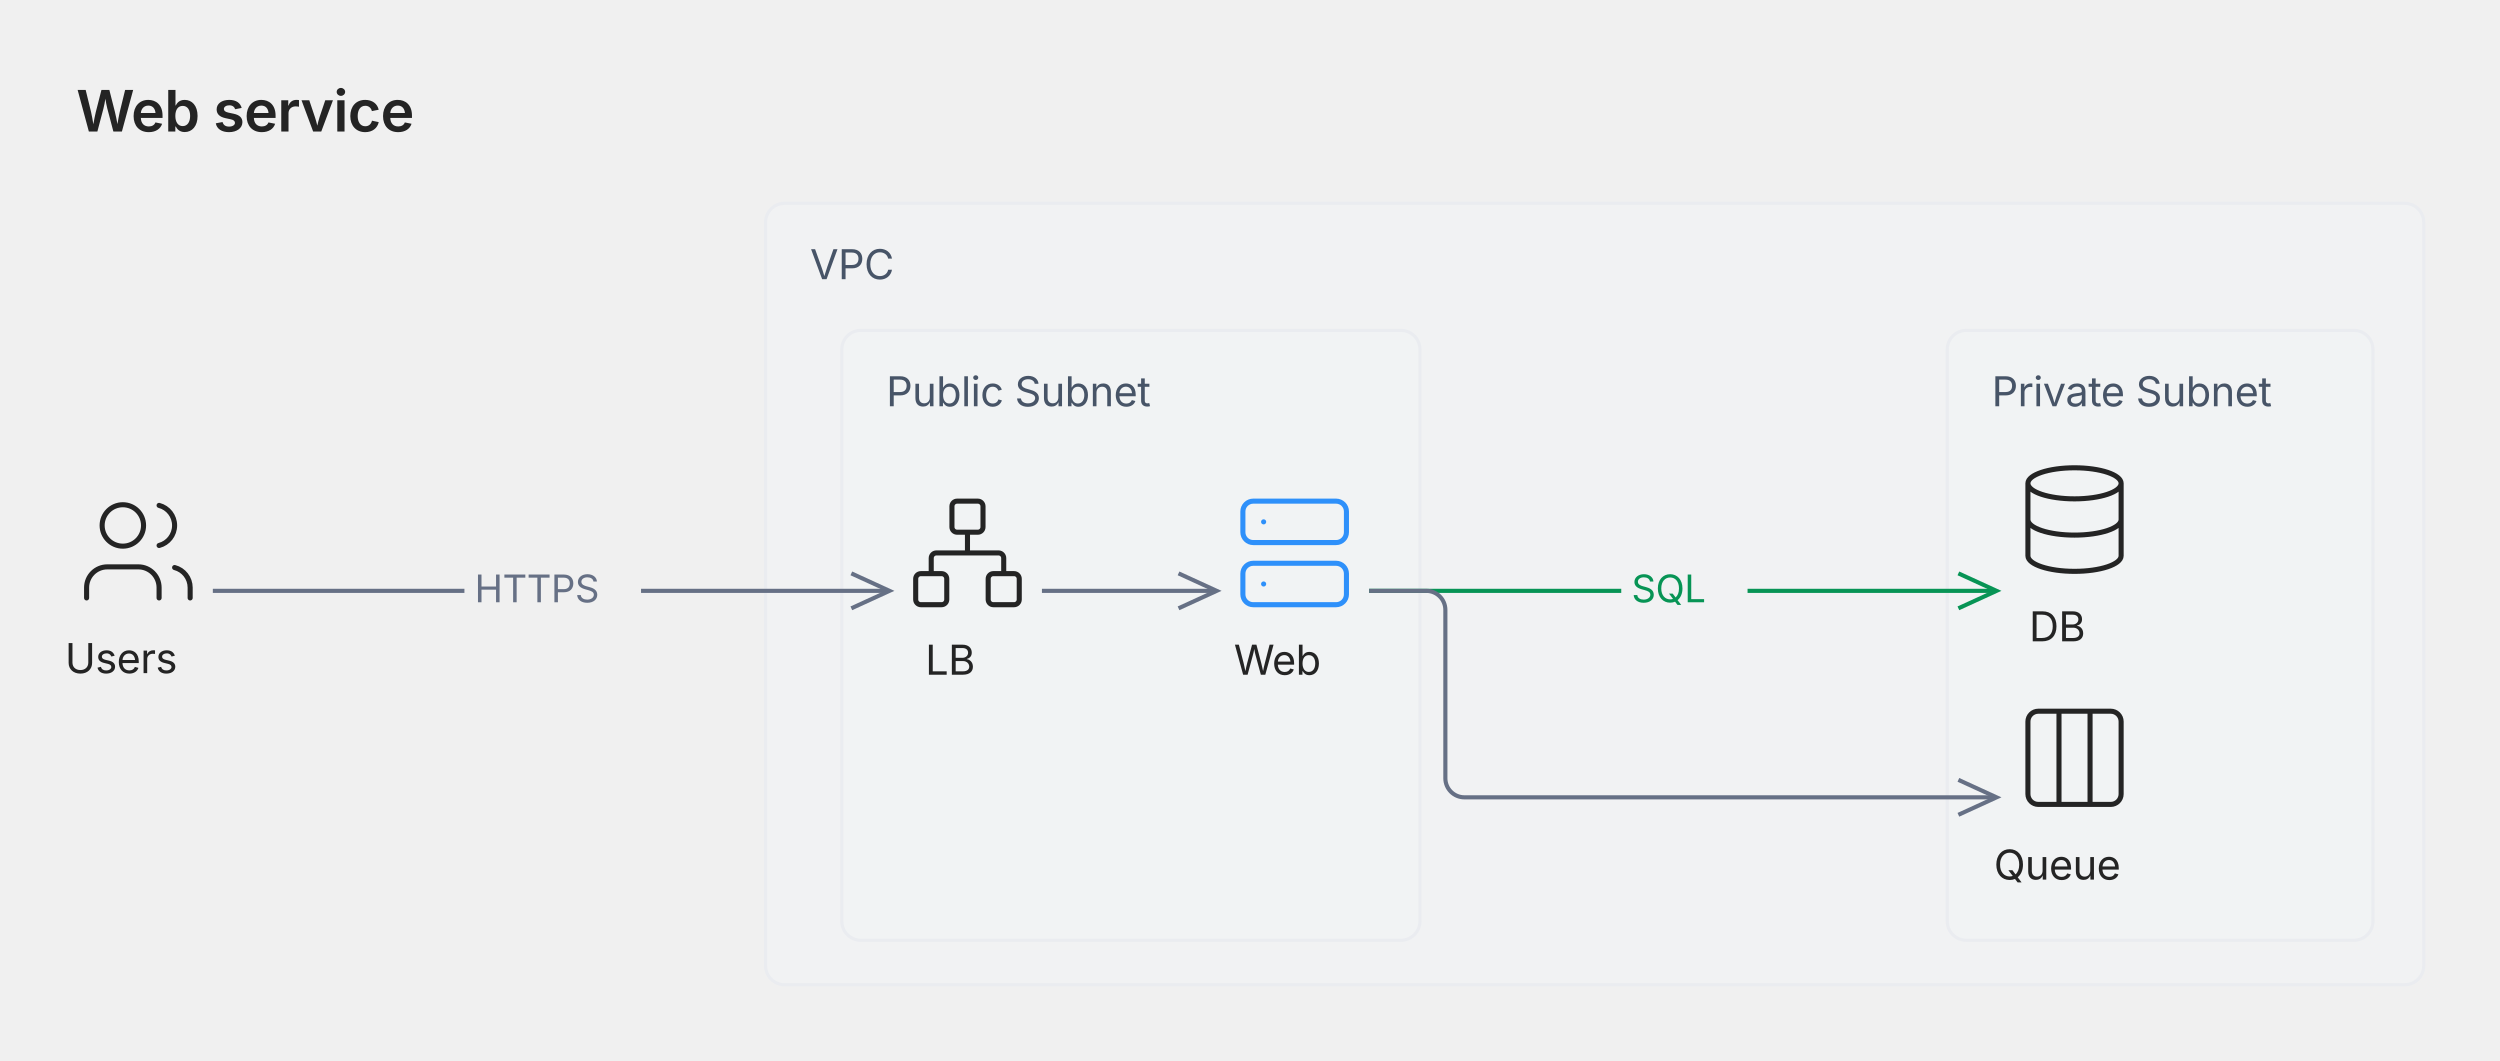
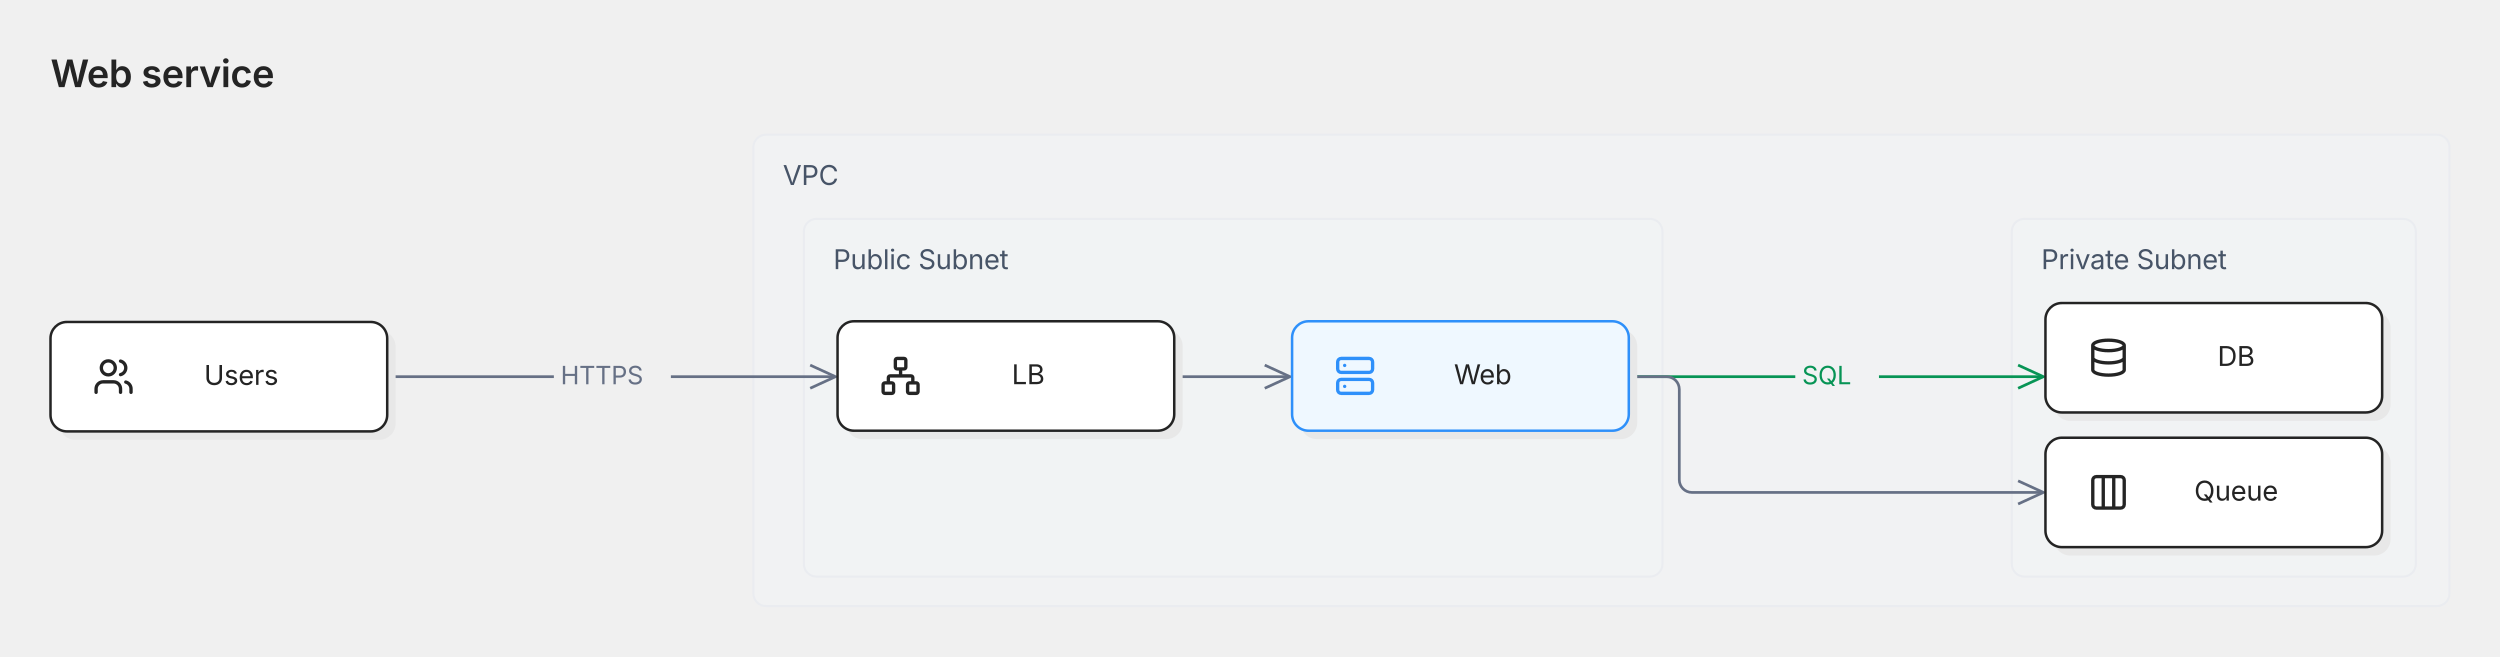
- <svg xmlns="http://www.w3.org/2000/svg" width="787" height="334" viewBox="0 0 787 334" font-family="Inter, 'Inter var', system-ui, -apple-system, 'Segoe UI', 'Noto Sans KR', sans-serif" letter-spacing="-0.01em" data-diagram="cloud-architecture" data-theme="light">
+ <svg xmlns="http://www.w3.org/2000/svg" width="1188" height="312" viewBox="0 0 1188 312" font-family="Inter, 'Inter var', system-ui, -apple-system, 'Segoe UI', 'Noto Sans KR', sans-serif" letter-spacing="-0.01em" data-diagram="cloud-architecture" data-theme="light">
  <defs>
-     <mask id="label-cut-10vo0kl" maskUnits="userSpaceOnUse" x="0" y="0" width="787" height="334">
-       <rect width="787" height="334" fill="#fff" />
-       <rect x="146.2" y="175" width="55.6" height="22" fill="#000" />
-       <rect x="510.37" y="175" width="39.76" height="22" fill="#000" />
+     <mask id="label-cut-1xy5g2j" maskUnits="userSpaceOnUse" x="0" y="0" width="1188" height="312">
+       <rect width="1188" height="312" fill="#fff" />
+       <rect x="263.2" y="168" width="55.6" height="22" fill="#000" />
+       <rect x="853.12" y="168" width="39.76" height="22" fill="#000" />
    </mask>
  </defs>
  <g data-role="group" data-id="VPC">
-     <rect x="241" y="64" width="522" height="246" rx="6" fill="rgba(242,244,247,0.5)" stroke="#eaecf0" stroke-width="1" stroke-linejoin="round" />
+     <rect x="358" y="64" width="806" height="224" rx="6" fill="rgba(242,244,247,0.5)" stroke="#eaecf0" stroke-width="1" stroke-linejoin="round" />
  </g>
  <text font-size="13" fill="#475467" text-anchor="start" xml:space="preserve">
-     <tspan x="255" y="87.9">VPC</tspan>
+     <tspan x="372" y="87.9">VPC</tspan>
  </text>
  <g data-role="group" data-id="Public Subnet">
-     <rect x="265" y="104" width="182" height="192" rx="6" fill="rgba(242,244,247,0.5)" stroke="#eaecf0" stroke-width="1" stroke-linejoin="round" />
+     <rect x="382" y="104" width="408" height="170" rx="6" fill="rgba(242,244,247,0.5)" stroke="#eaecf0" stroke-width="1" stroke-linejoin="round" />
  </g>
  <text font-size="13" fill="#475467" text-anchor="start" xml:space="preserve">
-     <tspan x="279" y="127.9">Public Subnet</tspan>
+     <tspan x="396" y="127.9">Public Subnet</tspan>
  </text>
  <g data-role="group" data-id="Private Subnet">
-     <rect x="613" y="104" width="134" height="192" rx="6" fill="rgba(242,244,247,0.5)" stroke="#eaecf0" stroke-width="1" stroke-linejoin="round" />
+     <rect x="956" y="104" width="192" height="170" rx="6" fill="rgba(242,244,247,0.5)" stroke="#eaecf0" stroke-width="1" stroke-linejoin="round" />
  </g>
  <text font-size="13" fill="#475467" text-anchor="start" xml:space="preserve">
-     <tspan x="627" y="127.9">Private Subnet</tspan>
+     <tspan x="970" y="127.9">Private Subnet</tspan>
  </text>
-   <g data-edge="e1" mask="url(#label-cut-10vo0kl)">
-     <path d="M67,186L279.5,186" fill="none" stroke="#667085" stroke-width="1.3" stroke-linecap="butt" stroke-linejoin="miter" />
-     <path d="M268 180.5L280 186L268 191.5" fill="none" stroke="#667085" stroke-width="1.3" stroke-linejoin="miter" />
+   <g data-edge="e1" mask="url(#label-cut-1xy5g2j)">
+     <path d="M184,179L396.5,179" fill="none" stroke="#667085" stroke-width="1.3" stroke-linecap="butt" stroke-linejoin="miter" />
+     <path d="M385 173.5L397 179L385 184.5" fill="none" stroke="#667085" stroke-width="1.3" stroke-linejoin="miter" />
  </g>
-   <g data-edge="e2" mask="url(#label-cut-10vo0kl)">
-     <path d="M328,186L382.5,186" fill="none" stroke="#667085" stroke-width="1.3" stroke-linecap="butt" stroke-linejoin="miter" />
-     <path d="M371 180.5L383 186L371 191.5" fill="none" stroke="#667085" stroke-width="1.3" stroke-linejoin="miter" />
+   <g data-edge="e2" mask="url(#label-cut-1xy5g2j)">
+     <path d="M558,179L612.5,179" fill="none" stroke="#667085" stroke-width="1.3" stroke-linecap="butt" stroke-linejoin="miter" />
+     <path d="M601 173.5L613 179L601 184.5" fill="none" stroke="#667085" stroke-width="1.3" stroke-linejoin="miter" />
  </g>
-   <g data-edge="e3" mask="url(#label-cut-10vo0kl)">
-     <path d="M431,186L628,186" fill="none" stroke="#079455" stroke-width="1.3" stroke-linecap="butt" stroke-linejoin="miter" />
-     <path d="M616.5 180.5L628.5 186L616.5 191.5" fill="none" stroke="#079455" stroke-width="1.3" stroke-linejoin="miter" />
+   <g data-edge="e3" mask="url(#label-cut-1xy5g2j)">
+     <path d="M774,179L970.5,179" fill="none" stroke="#079455" stroke-width="1.3" stroke-linecap="butt" stroke-linejoin="miter" />
+     <path d="M959 173.5L971 179L959 184.5" fill="none" stroke="#079455" stroke-width="1.3" stroke-linejoin="miter" />
  </g>
-   <g data-edge="e4" mask="url(#label-cut-10vo0kl)">
-     <path d="M431 186L449 186A6 6 0 0 1 455 192L455 245A6 6 0 0 0 461 251L628 251" fill="none" stroke="#667085" stroke-width="1.3" stroke-linecap="butt" stroke-linejoin="miter" />
-     <path d="M616.5 245.5L628.5 251L616.5 256.5" fill="none" stroke="#667085" stroke-width="1.3" stroke-linejoin="miter" />
+   <g data-edge="e4" mask="url(#label-cut-1xy5g2j)">
+     <path d="M774 179L792 179A6 6 0 0 1 798 185L798 228A6 6 0 0 0 804 234L970.5 234" fill="none" stroke="#667085" stroke-width="1.3" stroke-linecap="butt" stroke-linejoin="miter" />
+     <path d="M959 228.5L971 234L959 239.5" fill="none" stroke="#667085" stroke-width="1.3" stroke-linejoin="miter" />
  </g>
-   <g data-icon="users" data-icon-set="lucide" transform="translate(24 154) scale(1.63)">
-     <path d="M16 21v-2a4 4 0 0 0-4-4H6a4 4 0 0 0-4 4v2 M16 3.128a4 4 0 0 1 0 7.744 M22 21v-2a4 4 0 0 0-3-3.87 M5 7a4 4 0 1 0 8 0a4 4 0 1 0 -8 0" fill="none" stroke="#242424" stroke-width="0.98" stroke-linecap="round" stroke-linejoin="round" />
+   <g data-role="node" data-id="Users">
+     <rect x="28" y="157" width="160" height="52" rx="7.8" fill="#e8e8e8" stroke="none" />
+     <rect x="24" y="153" width="160" height="52" rx="7.8" fill="#ffffff" stroke="#242424" stroke-width="1.2" stroke-linejoin="round" />
+   </g>
+   <g data-icon="users" data-icon-set="lucide" transform="translate(44 169) scale(0.83)">
+     <path d="M16 21v-2a4 4 0 0 0-4-4H6a4 4 0 0 0-4 4v2 M16 3.128a4 4 0 0 1 0 7.744 M22 21v-2a4 4 0 0 0-3-3.87 M5 7a4 4 0 1 0 8 0a4 4 0 1 0 -8 0" fill="none" stroke="#242424" stroke-width="1.92" stroke-linecap="round" stroke-linejoin="round" />
  </g>
  <text font-size="13" fill="#242424" text-anchor="middle" xml:space="preserve">
-     <tspan x="43.5" y="211.9">Users</tspan>
+     <tspan x="120" y="182.9">Users</tspan>
  </text>
-   <g data-icon="aws-elb" data-icon-set="lucide" transform="translate(285 154.5) scale(1.63)">
-     <path d="M17 16h4a1 1 0 0 1 1 1v4a1 1 0 0 1 -1 1h-4a1 1 0 0 1 -1 -1v-4a1 1 0 0 1 1 -1Z M3 16h4a1 1 0 0 1 1 1v4a1 1 0 0 1 -1 1h-4a1 1 0 0 1 -1 -1v-4a1 1 0 0 1 1 -1Z M10 2h4a1 1 0 0 1 1 1v4a1 1 0 0 1 -1 1h-4a1 1 0 0 1 -1 -1v-4a1 1 0 0 1 1 -1Z M5 16v-3a1 1 0 0 1 1-1h12a1 1 0 0 1 1 1v3 M12 12V8" fill="none" stroke="#242424" stroke-width="0.98" stroke-linecap="round" stroke-linejoin="round" />
+   <g data-role="node" data-id="LB">
+     <rect x="402" y="156.67" width="160" height="52" rx="7.8" fill="#e8e8e8" stroke="none" />
+     <rect x="398" y="152.67" width="160" height="52" rx="7.8" fill="#ffffff" stroke="#242424" stroke-width="1.2" stroke-linejoin="round" />
+   </g>
+   <g data-icon="aws-elb" data-icon-set="lucide" transform="translate(418 168.67) scale(0.83)">
+     <path d="M17 16h4a1 1 0 0 1 1 1v4a1 1 0 0 1 -1 1h-4a1 1 0 0 1 -1 -1v-4a1 1 0 0 1 1 -1Z M3 16h4a1 1 0 0 1 1 1v4a1 1 0 0 1 -1 1h-4a1 1 0 0 1 -1 -1v-4a1 1 0 0 1 1 -1Z M10 2h4a1 1 0 0 1 1 1v4a1 1 0 0 1 -1 1h-4a1 1 0 0 1 -1 -1v-4a1 1 0 0 1 1 -1Z M5 16v-3a1 1 0 0 1 1-1h12a1 1 0 0 1 1 1v3 M12 12V8" fill="none" stroke="#242424" stroke-width="1.92" stroke-linecap="round" stroke-linejoin="round" />
  </g>
  <text font-size="13" fill="#242424" text-anchor="middle" xml:space="preserve">
-     <tspan x="304.5" y="212.4">LB</tspan>
+     <tspan x="494" y="182.57">LB</tspan>
  </text>
-   <g data-icon="aws-ec2" data-icon-set="lucide" transform="translate(388 154.5) scale(1.63)">
-     <path d="M4 2h16a2 2 0 0 1 2 2v4a2 2 0 0 1 -2 2h-16a2 2 0 0 1 -2 -2v-4a2 2 0 0 1 2 -2Z M4 14h16a2 2 0 0 1 2 2v4a2 2 0 0 1 -2 2h-16a2 2 0 0 1 -2 -2v-4a2 2 0 0 1 2 -2Z M6 6L6.01 6 M6 18L6.01 18" fill="none" stroke="#2e90fa" stroke-width="0.98" stroke-linecap="round" stroke-linejoin="round" />
+   <g data-role="node" data-id="Web">
+     <rect x="618" y="156.67" width="160" height="52" rx="7.8" fill="#e8e8e8" stroke="none" />
+     <rect x="614" y="152.67" width="160" height="52" rx="7.8" fill="#eff8ff" stroke="#2e90fa" stroke-width="1.2" stroke-linejoin="round" />
+   </g>
+   <g data-icon="aws-ec2" data-icon-set="lucide" transform="translate(634 168.67) scale(0.83)">
+     <path d="M4 2h16a2 2 0 0 1 2 2v4a2 2 0 0 1 -2 2h-16a2 2 0 0 1 -2 -2v-4a2 2 0 0 1 2 -2Z M4 14h16a2 2 0 0 1 2 2v4a2 2 0 0 1 -2 2h-16a2 2 0 0 1 -2 -2v-4a2 2 0 0 1 2 -2Z M6 6L6.01 6 M6 18L6.01 18" fill="none" stroke="#2e90fa" stroke-width="1.92" stroke-linecap="round" stroke-linejoin="round" />
  </g>
  <text font-size="13" fill="#242424" text-anchor="middle" xml:space="preserve">
-     <tspan x="407.5" y="212.4">Web</tspan>
+     <tspan x="710" y="182.57">Web</tspan>
  </text>
-   <g data-icon="aws-rds" data-icon-set="lucide" transform="translate(633.5 144) scale(1.63)">
-     <path d="M3 5a9 3 0 1 0 18 0a9 3 0 1 0 -18 0 M3 5V19A9 3 0 0 0 21 19V5 M3 12A9 3 0 0 0 21 12" fill="none" stroke="#242424" stroke-width="0.98" stroke-linecap="round" stroke-linejoin="round" />
+   <g data-role="node" data-id="DB">
+     <rect x="976" y="148" width="160" height="52" rx="7.8" fill="#e8e8e8" stroke="none" />
+     <rect x="972" y="144" width="160" height="52" rx="7.8" fill="#ffffff" stroke="#242424" stroke-width="1.2" stroke-linejoin="round" />
+   </g>
+   <g data-icon="aws-rds" data-icon-set="lucide" transform="translate(992 160) scale(0.83)">
+     <path d="M3 5a9 3 0 1 0 18 0a9 3 0 1 0 -18 0 M3 5V19A9 3 0 0 0 21 19V5 M3 12A9 3 0 0 0 21 12" fill="none" stroke="#242424" stroke-width="1.92" stroke-linecap="round" stroke-linejoin="round" />
  </g>
  <text font-size="13" fill="#242424" text-anchor="middle" xml:space="preserve">
-     <tspan x="653" y="201.9">DB</tspan>
+     <tspan x="1068" y="173.9">DB</tspan>
  </text>
-   <g data-icon="aws-sqs" data-icon-set="lucide" transform="translate(633.5 219) scale(1.63)">
-     <path d="M5 3h14a2 2 0 0 1 2 2v14a2 2 0 0 1 -2 2h-14a2 2 0 0 1 -2 -2v-14a2 2 0 0 1 2 -2Z M9 3v18 M15 3v18" fill="none" stroke="#242424" stroke-width="0.98" stroke-linecap="round" stroke-linejoin="round" />
+   <g data-role="node" data-id="Queue">
+     <rect x="976" y="212" width="160" height="52" rx="7.8" fill="#e8e8e8" stroke="none" />
+     <rect x="972" y="208" width="160" height="52" rx="7.8" fill="#ffffff" stroke="#242424" stroke-width="1.2" stroke-linejoin="round" />
+   </g>
+   <g data-icon="aws-sqs" data-icon-set="lucide" transform="translate(992 224) scale(0.83)">
+     <path d="M5 3h14a2 2 0 0 1 2 2v14a2 2 0 0 1 -2 2h-14a2 2 0 0 1 -2 -2v-14a2 2 0 0 1 2 -2Z M9 3v18 M15 3v18" fill="none" stroke="#242424" stroke-width="1.92" stroke-linecap="round" stroke-linejoin="round" />
  </g>
  <text font-size="13" fill="#242424" text-anchor="middle" xml:space="preserve">
-     <tspan x="653" y="276.9">Queue</tspan>
+     <tspan x="1068" y="237.9">Queue</tspan>
  </text>
  <text font-size="12" fill="#667085" text-anchor="middle" xml:space="preserve">
-     <tspan x="174" y="189.6">HTTPS</tspan>
+     <tspan x="291" y="182.6">HTTPS</tspan>
  </text>
  <text font-size="12" fill="#079455" text-anchor="middle" xml:space="preserve">
-     <tspan x="530.25" y="189.6">SQL</tspan>
+     <tspan x="873" y="182.6">SQL</tspan>
  </text>
  <text font-size="18" font-weight="600" fill="#242424" text-anchor="start" xml:space="preserve">
    <tspan x="24" y="41.4">Web service</tspan>
  </text>
</svg>
